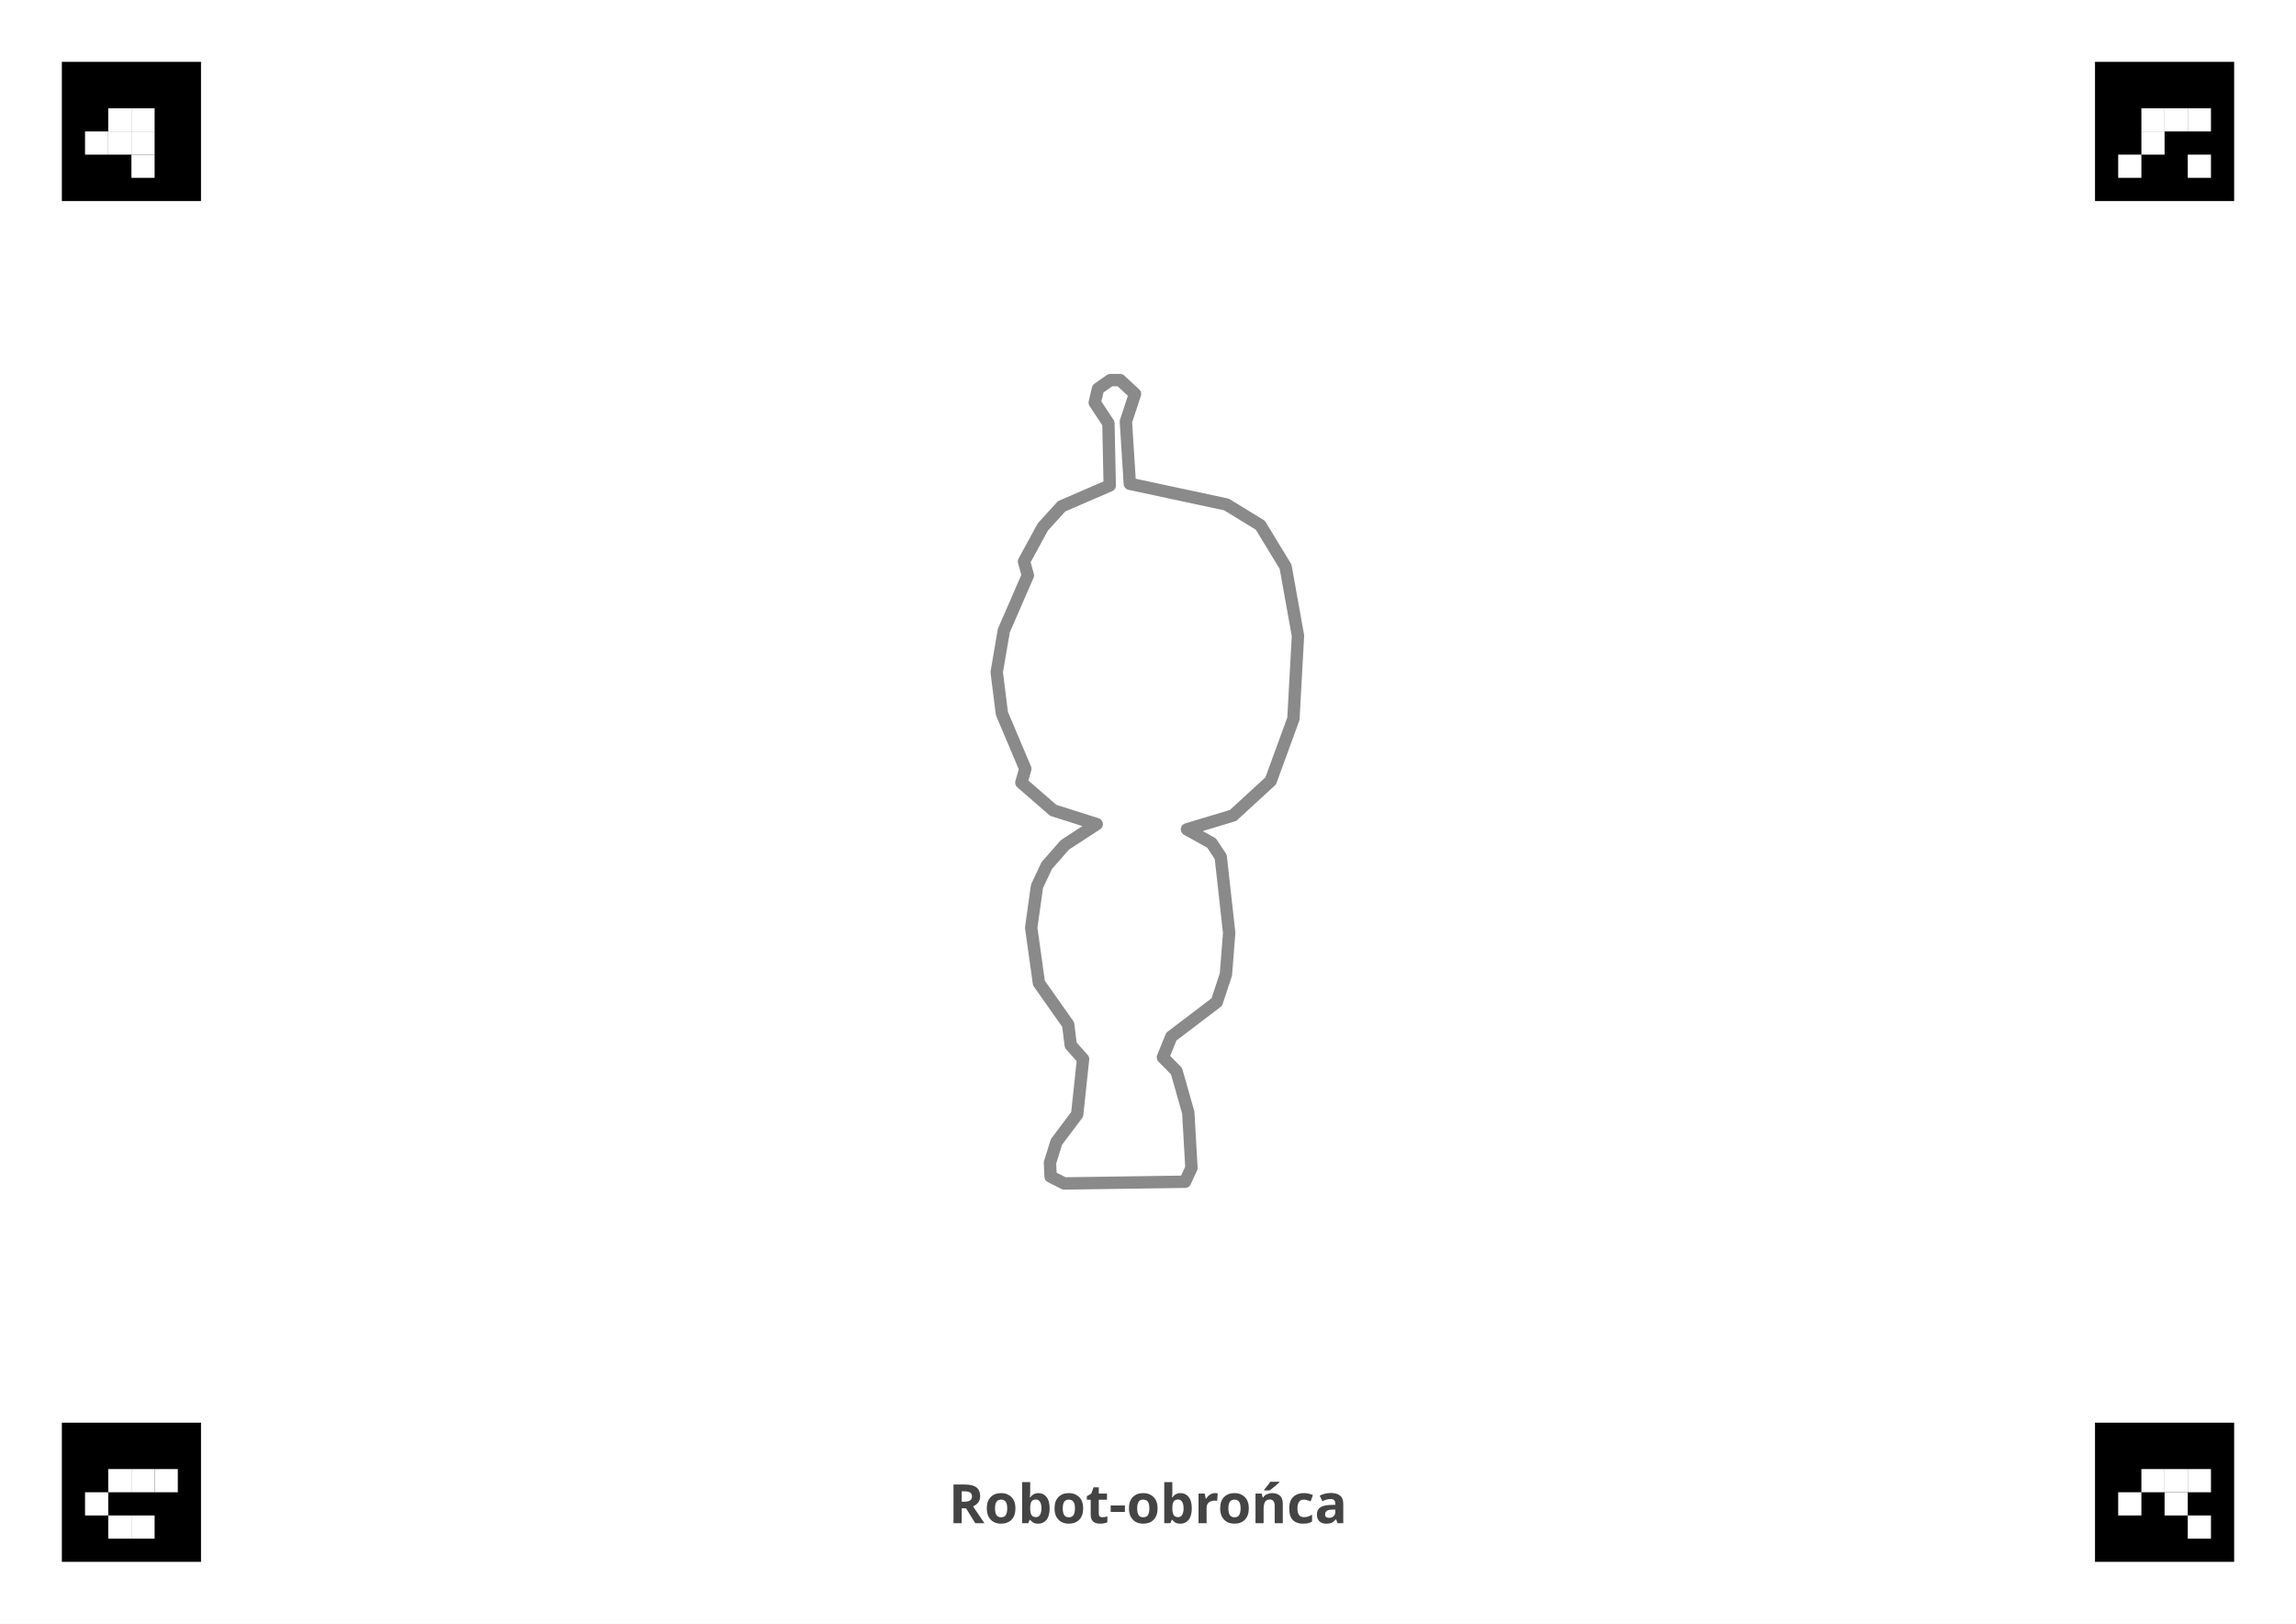
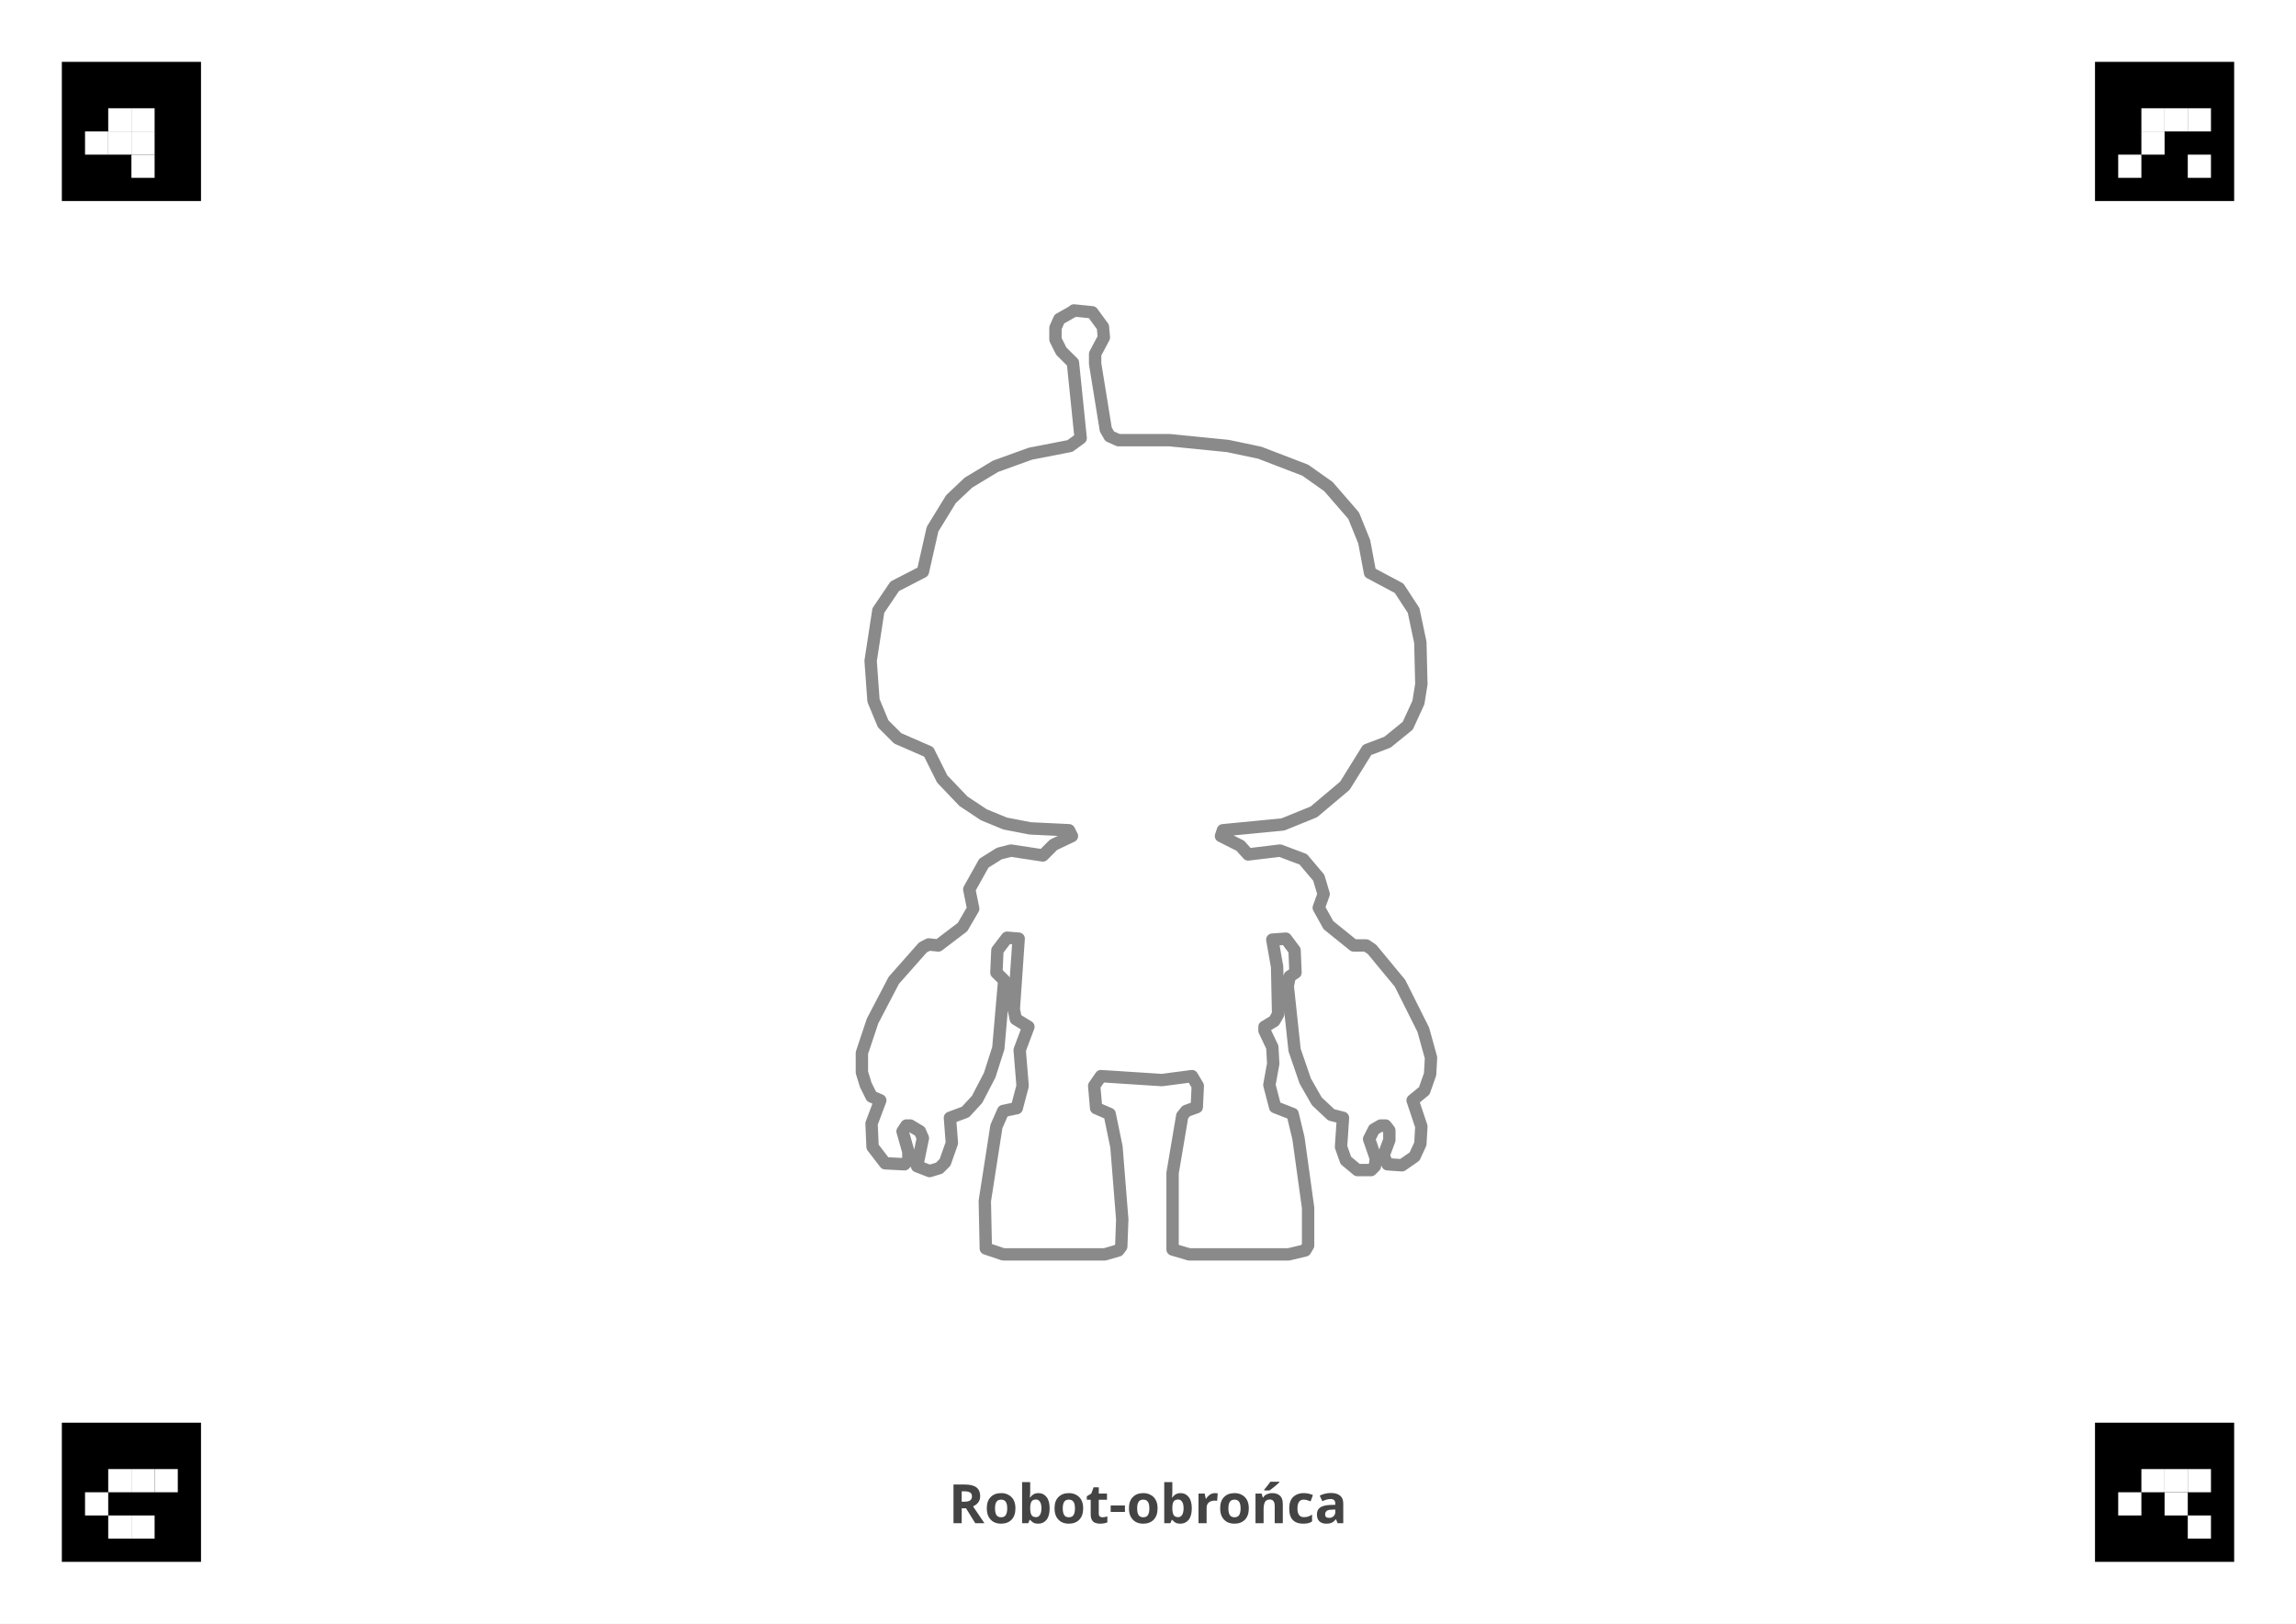
<svg xmlns="http://www.w3.org/2000/svg" width="297mm" height="210mm" viewBox="0 0 297 210">
  <rect width="297" height="210" fill="#fff" />
  <rect x="8" y="8" width="18" height="18" fill="#000" />
  <rect x="14.00" y="14.00" width="3" height="3" fill="#fff" />
  <rect x="17.00" y="14.00" width="3" height="3" fill="#fff" />
  <rect x="11.00" y="17.00" width="3" height="3" fill="#fff" />
  <rect x="14.00" y="17.00" width="3" height="3" fill="#fff" />
  <rect x="17.00" y="17.00" width="3" height="3" fill="#fff" />
  <rect x="17.00" y="20.00" width="3" height="3" fill="#fff" />
  <rect x="271" y="8" width="18" height="18" fill="#000" />
  <rect x="277.00" y="14.00" width="3" height="3" fill="#fff" />
  <rect x="280.00" y="14.00" width="3" height="3" fill="#fff" />
  <rect x="283.00" y="14.00" width="3" height="3" fill="#fff" />
  <rect x="277.00" y="17.00" width="3" height="3" fill="#fff" />
  <rect x="274.00" y="20.00" width="3" height="3" fill="#fff" />
  <rect x="283.00" y="20.00" width="3" height="3" fill="#fff" />
  <rect x="8" y="184" width="18" height="18" fill="#000" />
  <rect x="14.00" y="190.00" width="3" height="3" fill="#fff" />
  <rect x="17.00" y="190.00" width="3" height="3" fill="#fff" />
  <rect x="20.00" y="190.00" width="3" height="3" fill="#fff" />
  <rect x="11.00" y="193.00" width="3" height="3" fill="#fff" />
  <rect x="14.00" y="196.00" width="3" height="3" fill="#fff" />
  <rect x="17.00" y="196.00" width="3" height="3" fill="#fff" />
  <rect x="271" y="184" width="18" height="18" fill="#000" />
  <rect x="277.00" y="190.00" width="3" height="3" fill="#fff" />
  <rect x="280.00" y="190.00" width="3" height="3" fill="#fff" />
  <rect x="283.00" y="190.00" width="3" height="3" fill="#fff" />
  <rect x="274.00" y="193.00" width="3" height="3" fill="#fff" />
  <rect x="280.00" y="193.00" width="3" height="3" fill="#fff" />
  <rect x="283.00" y="196.00" width="3" height="3" fill="#fff" />
-   <path d="M137.66 153.06 L135.90 152.17 L135.82 150.38 L136.66 147.69 L139.34 144.12 L140.10 136.97 L138.51 135.19 L138.17 132.50 L134.39 127.14 L133.39 119.99 L134.14 114.63 L135.40 111.95 L137.75 109.27 L141.87 106.59 L136.24 104.80 L132.12 101.22 L132.63 99.44 L129.60 92.28 L128.93 86.93 L129.85 81.56 L132.96 74.41 L132.46 72.62 L134.90 68.15 L137.33 65.48 L143.55 62.79 L143.38 54.75 L141.61 52.07 L142.03 50.28 L143.63 49.16 L144.89 49.16 L146.82 50.95 L145.64 54.53 L146.15 62.57 L158.66 65.25 L163.03 67.93 L166.30 73.30 L167.90 82.23 L167.31 92.96 L164.37 101.00 L159.50 105.47 L153.54 107.26 L156.73 109.04 L157.91 110.83 L159.00 120.66 L158.58 126.02 L157.40 129.60 L151.52 134.07 L150.43 136.75 L152.19 138.54 L153.71 143.90 L154.12 151.05 L153.29 152.84 Z" fill="#fff" stroke="#8a8a8a" stroke-width="1.6" stroke-linejoin="round" />
+   <path d="M138.91 40.15 L141.29 40.39 L142.67 42.28 L142.79 43.65 L141.66 45.78 L141.66 47.03 L143.04 55.55 L143.54 56.42 L144.67 56.93 L151.30 56.93 L158.82 57.68 L162.95 58.55 L168.84 60.81 L171.84 62.93 L175.10 66.69 L176.47 70.07 L177.22 74.08 L180.98 76.08 L182.86 78.96 L183.73 83.09 L183.86 88.48 L183.48 90.86 L182.10 93.86 L179.48 95.99 L176.85 96.99 L173.97 101.62 L169.96 105.00 L165.95 106.63 L158.19 107.38 L157.94 108.13 L160.45 109.39 L161.45 110.51 L165.58 110.01 L168.58 111.14 L170.59 113.52 L171.22 115.64 L170.59 117.40 L171.84 119.65 L175.10 122.28 L176.72 122.28 L177.47 122.78 L181.10 127.17 L184.11 133.18 L185.11 136.80 L184.99 138.94 L184.24 141.07 L182.73 142.31 L183.86 145.69 L183.73 147.95 L182.98 149.58 L181.35 150.71 L179.48 150.58 L178.97 149.45 L179.72 147.45 L179.72 146.20 L179.23 145.57 L178.60 145.57 L177.73 146.07 L177.10 147.32 L177.97 149.83 L177.85 150.83 L177.35 151.33 L175.59 151.33 L174.09 150.08 L173.47 148.33 L173.72 144.57 L172.21 144.19 L170.34 142.44 L168.84 139.81 L167.46 135.80 L166.58 127.54 L166.83 126.29 L167.58 125.79 L167.46 122.91 L166.33 121.40 L164.58 121.53 L165.20 125.04 L165.33 131.17 L164.83 132.05 L163.57 132.80 L163.57 133.30 L164.58 135.43 L164.70 137.56 L164.20 140.32 L164.95 143.19 L167.21 144.07 L167.96 147.20 L169.21 156.21 L169.21 161.09 L168.84 161.72 L166.70 162.23 L153.81 162.23 L151.68 161.60 L151.68 151.71 L152.93 144.32 L153.44 143.69 L154.81 143.19 L154.94 140.44 L154.19 139.18 L150.30 139.69 L142.41 139.18 L141.54 140.44 L141.79 143.32 L143.54 144.07 L144.42 148.33 L145.17 157.71 L145.04 161.22 L144.67 161.72 L142.92 162.23 L129.77 162.23 L127.52 161.47 L127.39 155.34 L128.89 145.69 L129.77 143.69 L131.52 143.32 L132.28 140.44 L131.90 135.80 L133.03 132.80 L131.40 131.80 L131.14 130.55 L131.77 121.40 L130.27 121.28 L129.02 122.91 L128.89 125.79 L129.90 126.79 L129.14 135.56 L128.02 139.06 L126.39 142.19 L124.89 143.82 L122.88 144.57 L123.13 147.83 L122.25 150.33 L121.50 151.08 L120.25 151.46 L118.63 150.83 L119.38 147.20 L119.00 146.32 L117.75 145.57 L117.25 145.57 L116.75 146.32 L117.50 148.95 L117.50 150.08 L117.00 150.58 L114.50 150.45 L112.87 148.33 L112.74 145.32 L113.87 142.31 L112.74 141.82 L111.99 140.32 L111.49 138.69 L111.49 136.18 L112.87 132.05 L115.62 126.79 L119.38 122.54 L120.13 122.15 L121.38 122.28 L124.51 119.90 L125.89 117.53 L125.38 115.02 L127.27 111.64 L129.27 110.39 L130.77 110.01 L134.90 110.64 L136.28 109.26 L138.66 108.13 L138.28 107.38 L133.28 107.14 L130.02 106.51 L127.27 105.38 L124.63 103.63 L121.88 100.75 L120.13 97.24 L116.12 95.49 L114.24 93.61 L112.99 90.60 L112.62 85.47 L113.62 78.96 L115.74 75.83 L119.38 73.95 L120.63 68.44 L123.01 64.56 L125.26 62.43 L128.77 60.31 L133.28 58.68 L138.41 57.68 L139.79 56.67 L138.79 46.91 L137.28 45.41 L136.53 43.91 L136.53 42.40 L137.03 41.27 L138.79 40.27 Z" fill="#fff" stroke="#8a8a8a" stroke-width="1.6" stroke-linejoin="round" />
  <text x="148.5" y="197" text-anchor="middle" font-family="Segoe UI, sans-serif" font-size="7" font-weight="600" fill="#444">Robot-obrońca</text>
</svg>
